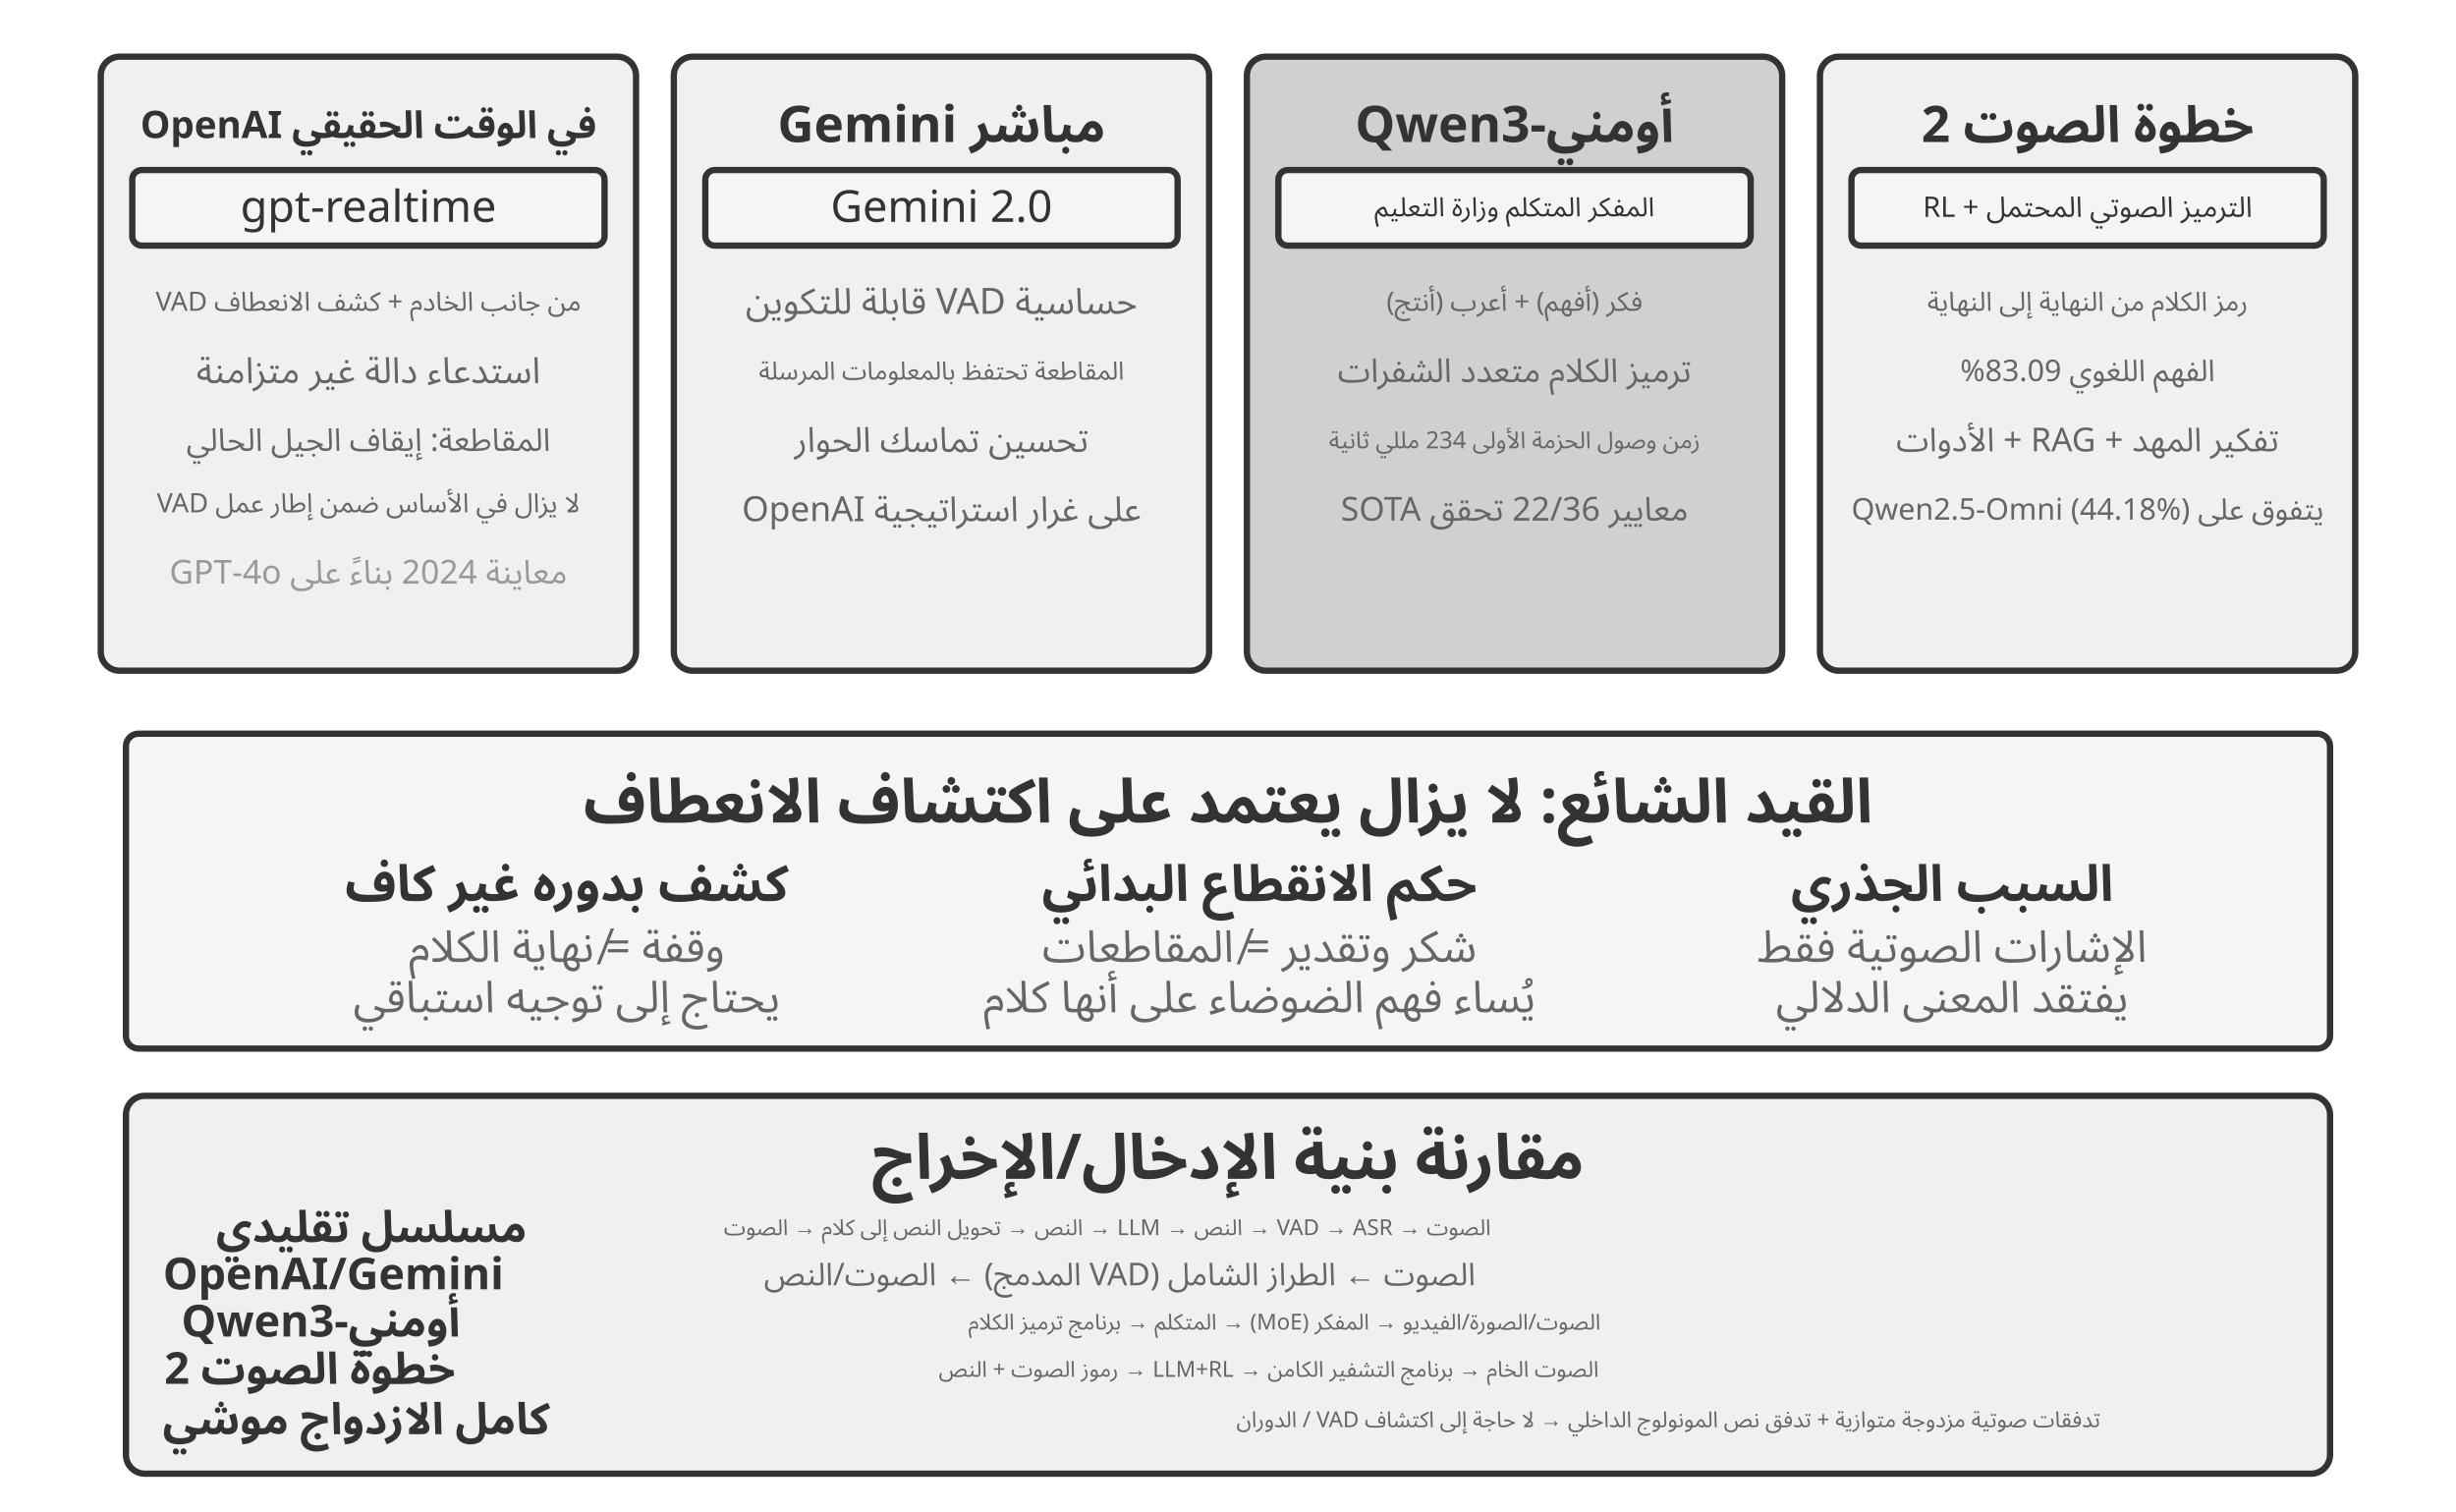
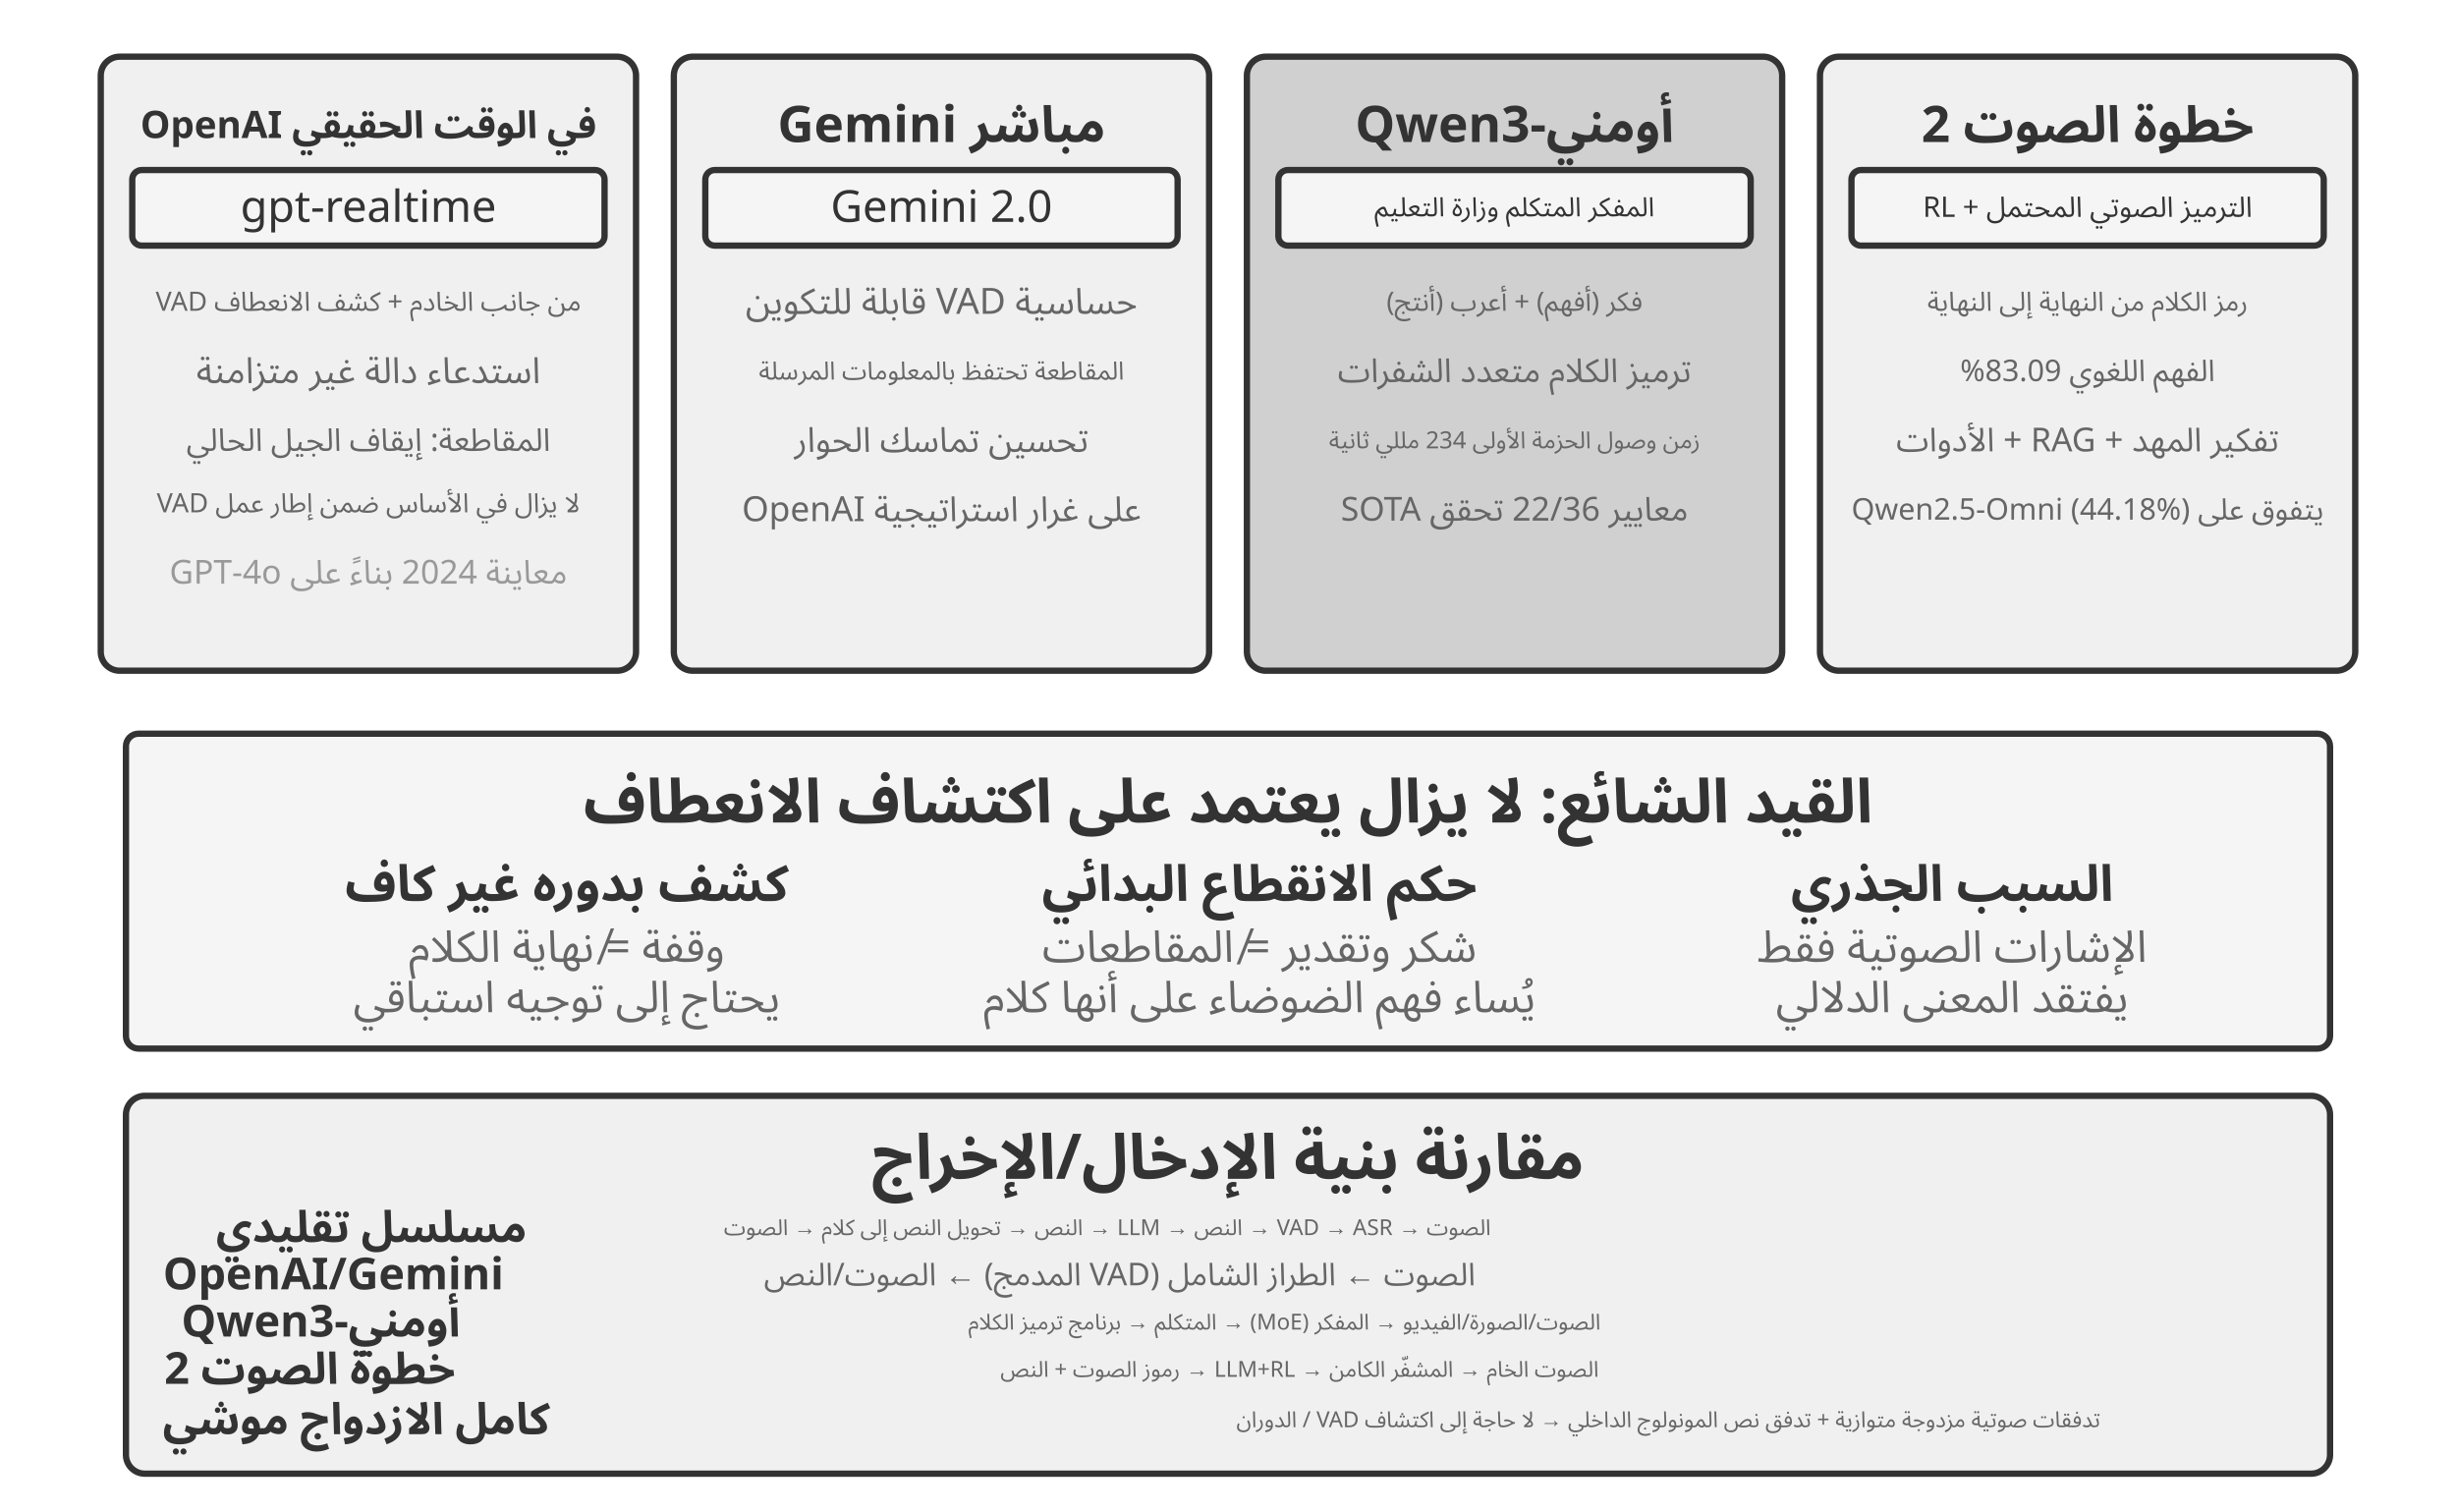
<svg xmlns="http://www.w3.org/2000/svg" viewBox="0 40 780 480" width="780" height="480" style="background:#ffffff">
  <defs>
    <marker id="ah" markerWidth="12" markerHeight="8" refX="12" refY="4" orient="auto">
      <polygon points="0 0, 12 4, 0 8" fill="#333333" />
    </marker>
    <marker id="ah-light" markerWidth="12" markerHeight="8" refX="12" refY="4" orient="auto">
      <polygon points="0 0, 12 4, 0 8" fill="#999999" />
    </marker>
  </defs>
  <rect x="32" y="58" width="170" height="195" rx="6" fill="#f0f0f0" stroke="#333333" stroke-width="2" />
  <text x="117" y="80" font-family="Arial, 'Helvetica Neue', Helvetica, 'PingFang SC', 'Microsoft YaHei', sans-serif" font-size="12" fill="#333333" text-anchor="middle" dominant-baseline="central" font-weight="bold" direction="rtl" unicode-bidi="plaintext" style="font-family:'Noto Sans Arabic','Noto Sans',Arial,sans-serif">OpenAI في الوقت الحقيقي</text>
  <rect x="42" y="94" width="150" height="24" rx="3" fill="#f5f5f5" stroke="#333333" stroke-width="2" />
  <text x="117" y="106" font-family="Arial, 'Helvetica Neue', Helvetica, 'PingFang SC', 'Microsoft YaHei', sans-serif" font-size="14" fill="#333333" text-anchor="middle" dominant-baseline="central" font-weight="normal" direction="rtl" unicode-bidi="plaintext" style="font-family:'Noto Sans Arabic','Noto Sans',Arial,sans-serif">gpt-realtime</text>
  <text x="117" y="136" font-family="Arial, 'Helvetica Neue', Helvetica, 'PingFang SC', 'Microsoft YaHei', sans-serif" font-size="8.5" fill="#666666" text-anchor="middle" dominant-baseline="central" font-weight="normal" direction="rtl" unicode-bidi="plaintext" style="font-family:'Noto Sans Arabic','Noto Sans',Arial,sans-serif">VAD من جانب الخادم + كشف الانعطاف</text>
  <text x="117" y="158" font-family="Arial, 'Helvetica Neue', Helvetica, 'PingFang SC', 'Microsoft YaHei', sans-serif" font-size="11.5" fill="#666666" text-anchor="middle" dominant-baseline="central" font-weight="normal" direction="rtl" unicode-bidi="plaintext" style="font-family:'Noto Sans Arabic','Noto Sans',Arial,sans-serif">استدعاء دالة غير متزامنة</text>
  <text x="117" y="180" font-family="Arial, 'Helvetica Neue', Helvetica, 'PingFang SC', 'Microsoft YaHei', sans-serif" font-size="10" fill="#666666" text-anchor="middle" dominant-baseline="central" font-weight="normal" direction="rtl" unicode-bidi="plaintext" style="font-family:'Noto Sans Arabic','Noto Sans',Arial,sans-serif">المقاطعة: إيقاف الجيل الحالي</text>
  <text x="117" y="200" font-family="Arial, 'Helvetica Neue', Helvetica, 'PingFang SC', 'Microsoft YaHei', sans-serif" font-size="8.5" fill="#666666" text-anchor="middle" dominant-baseline="central" font-weight="normal" direction="rtl" unicode-bidi="plaintext" style="font-family:'Noto Sans Arabic','Noto Sans',Arial,sans-serif">لا يزال في الأساس ضمن إطار عمل VAD</text>
  <text x="117" y="222" font-family="Arial, 'Helvetica Neue', Helvetica, 'PingFang SC', 'Microsoft YaHei', sans-serif" font-size="10.5" fill="#999999" text-anchor="middle" dominant-baseline="central" font-weight="normal" direction="rtl" unicode-bidi="plaintext" style="font-family:'Noto Sans Arabic','Noto Sans',Arial,sans-serif">معاينة 2024 بناءً على GPT-4o</text>
  <rect x="214" y="58" width="170" height="195" rx="6" fill="#f0f0f0" stroke="#333333" stroke-width="2" />
  <text x="299" y="80" font-family="Arial, 'Helvetica Neue', Helvetica, 'PingFang SC', 'Microsoft YaHei', sans-serif" font-size="16" fill="#333333" text-anchor="middle" dominant-baseline="central" font-weight="bold" direction="rtl" unicode-bidi="plaintext" style="font-family:'Noto Sans Arabic','Noto Sans',Arial,sans-serif">Gemini مباشر</text>
  <rect x="224" y="94" width="150" height="24" rx="3" fill="#f5f5f5" stroke="#333333" stroke-width="2" />
  <text x="299" y="106" font-family="Arial, 'Helvetica Neue', Helvetica, 'PingFang SC', 'Microsoft YaHei', sans-serif" font-size="14" fill="#333333" text-anchor="middle" dominant-baseline="central" font-weight="normal" direction="rtl" unicode-bidi="plaintext" style="font-family:'Noto Sans Arabic','Noto Sans',Arial,sans-serif">Gemini 2.0</text>
  <text x="299" y="136" font-family="Arial, 'Helvetica Neue', Helvetica, 'PingFang SC', 'Microsoft YaHei', sans-serif" font-size="11.5" fill="#666666" text-anchor="middle" dominant-baseline="central" font-weight="normal" direction="rtl" unicode-bidi="plaintext" style="font-family:'Noto Sans Arabic','Noto Sans',Arial,sans-serif">حساسية VAD قابلة للتكوين</text>
  <text x="299" y="158" font-family="Arial, 'Helvetica Neue', Helvetica, 'PingFang SC', 'Microsoft YaHei', sans-serif" font-size="8" fill="#666666" text-anchor="middle" dominant-baseline="central" font-weight="normal" direction="rtl" unicode-bidi="plaintext" style="font-family:'Noto Sans Arabic','Noto Sans',Arial,sans-serif">المقاطعة تحتفظ بالمعلومات المرسلة</text>
  <text x="299" y="180" font-family="Arial, 'Helvetica Neue', Helvetica, 'PingFang SC', 'Microsoft YaHei', sans-serif" font-size="11" fill="#666666" text-anchor="middle" dominant-baseline="central" font-weight="normal" direction="rtl" unicode-bidi="plaintext" style="font-family:'Noto Sans Arabic','Noto Sans',Arial,sans-serif">تحسين تماسك الحوار</text>
  <text x="299" y="202" font-family="Arial, 'Helvetica Neue', Helvetica, 'PingFang SC', 'Microsoft YaHei', sans-serif" font-size="11" fill="#666666" text-anchor="middle" dominant-baseline="central" font-weight="normal" direction="rtl" unicode-bidi="plaintext" style="font-family:'Noto Sans Arabic','Noto Sans',Arial,sans-serif">على غرار استراتيجية OpenAI</text>
  <rect x="396" y="58" width="170" height="195" rx="6" fill="#d0d0d0" stroke="#333333" stroke-width="2" />
  <text x="481" y="80" font-family="Arial, 'Helvetica Neue', Helvetica, 'PingFang SC', 'Microsoft YaHei', sans-serif" font-size="16" fill="#333333" text-anchor="middle" dominant-baseline="central" font-weight="bold" direction="rtl" unicode-bidi="plaintext" style="font-family:'Noto Sans Arabic','Noto Sans',Arial,sans-serif">Qwen3-أومني</text>
  <rect x="406" y="94" width="150" height="24" rx="3" fill="#f5f5f5" stroke="#333333" stroke-width="2" />
  <text x="481" y="106" font-family="Arial, 'Helvetica Neue', Helvetica, 'PingFang SC', 'Microsoft YaHei', sans-serif" font-size="8.5" fill="#333333" text-anchor="middle" dominant-baseline="central" font-weight="normal" direction="rtl" unicode-bidi="plaintext" style="font-family:'Noto Sans Arabic','Noto Sans',Arial,sans-serif">المفكر المتكلم وزارة التعليم</text>
  <text x="481" y="136" font-family="Arial, 'Helvetica Neue', Helvetica, 'PingFang SC', 'Microsoft YaHei', sans-serif" font-size="8.5" fill="#666666" text-anchor="middle" dominant-baseline="central" font-weight="normal" direction="rtl" unicode-bidi="plaintext" style="font-family:'Noto Sans Arabic','Noto Sans',Arial,sans-serif">فكر (أفهم) + أعرب (أنتج)</text>
  <text x="481" y="158" font-family="Arial, 'Helvetica Neue', Helvetica, 'PingFang SC', 'Microsoft YaHei', sans-serif" font-size="10.5" fill="#666666" text-anchor="middle" dominant-baseline="central" font-weight="normal" direction="rtl" unicode-bidi="plaintext" style="font-family:'Noto Sans Arabic','Noto Sans',Arial,sans-serif">ترميز الكلام متعدد الشفرات</text>
  <text x="481" y="180" font-family="Arial, 'Helvetica Neue', Helvetica, 'PingFang SC', 'Microsoft YaHei', sans-serif" font-size="7.5" fill="#666666" text-anchor="middle" dominant-baseline="central" font-weight="normal" direction="rtl" unicode-bidi="plaintext" style="font-family:'Noto Sans Arabic','Noto Sans',Arial,sans-serif">زمن وصول الحزمة الأولى 234 مللي ثانية</text>
  <text x="481" y="202" font-family="Arial, 'Helvetica Neue', Helvetica, 'PingFang SC', 'Microsoft YaHei', sans-serif" font-size="10.5" fill="#666666" text-anchor="middle" dominant-baseline="central" font-weight="normal" direction="rtl" unicode-bidi="plaintext" style="font-family:'Noto Sans Arabic','Noto Sans',Arial,sans-serif">معايير 22/36 تحقق SOTA</text>
  <rect x="578" y="58" width="170" height="195" rx="6" fill="#f0f0f0" stroke="#333333" stroke-width="2" />
  <text x="663" y="80" font-family="Arial, 'Helvetica Neue', Helvetica, 'PingFang SC', 'Microsoft YaHei', sans-serif" font-size="16" fill="#333333" text-anchor="middle" dominant-baseline="central" font-weight="bold" direction="rtl" unicode-bidi="plaintext" style="font-family:'Noto Sans Arabic','Noto Sans',Arial,sans-serif">خطوة الصوت 2</text>
  <rect x="588" y="94" width="150" height="24" rx="3" fill="#f5f5f5" stroke="#333333" stroke-width="2" />
  <text x="663" y="106" font-family="Arial, 'Helvetica Neue', Helvetica, 'PingFang SC', 'Microsoft YaHei', sans-serif" font-size="9" fill="#333333" text-anchor="middle" dominant-baseline="central" font-weight="normal" direction="rtl" unicode-bidi="plaintext" style="font-family:'Noto Sans Arabic','Noto Sans',Arial,sans-serif">الترميز الصوتي المحتمل + RL</text>
  <text x="663" y="136" font-family="Arial, 'Helvetica Neue', Helvetica, 'PingFang SC', 'Microsoft YaHei', sans-serif" font-size="8.5" fill="#666666" text-anchor="middle" dominant-baseline="central" font-weight="normal" direction="rtl" unicode-bidi="plaintext" style="font-family:'Noto Sans Arabic','Noto Sans',Arial,sans-serif">رمز الكلام من النهاية إلى النهاية</text>
  <text x="663" y="158" font-family="Arial, 'Helvetica Neue', Helvetica, 'PingFang SC', 'Microsoft YaHei', sans-serif" font-size="9.5" fill="#666666" text-anchor="middle" dominant-baseline="central" font-weight="normal" direction="rtl" unicode-bidi="plaintext" style="font-family:'Noto Sans Arabic','Noto Sans',Arial,sans-serif">الفهم اللغوي 83.09%</text>
  <text x="663" y="180" font-family="Arial, 'Helvetica Neue', Helvetica, 'PingFang SC', 'Microsoft YaHei', sans-serif" font-size="10.5" fill="#666666" text-anchor="middle" dominant-baseline="central" font-weight="normal" direction="rtl" unicode-bidi="plaintext" style="font-family:'Noto Sans Arabic','Noto Sans',Arial,sans-serif">تفكير المهد + RAG + الأدوات</text>
  <text x="663" y="202" font-family="Arial, 'Helvetica Neue', Helvetica, 'PingFang SC', 'Microsoft YaHei', sans-serif" font-size="9.5" fill="#666666" text-anchor="middle" dominant-baseline="central" font-weight="normal" direction="rtl" unicode-bidi="plaintext" style="font-family:'Noto Sans Arabic','Noto Sans',Arial,sans-serif">يتفوق على Qwen2.5-Omni (44.18%)</text>
  <rect x="40" y="273" width="700" height="100" rx="4" fill="#f5f5f5" stroke="#333333" stroke-width="2" />
  <text x="390" y="295" font-family="Arial, 'Helvetica Neue', Helvetica, 'PingFang SC', 'Microsoft YaHei', sans-serif" font-size="19.5" fill="#333333" text-anchor="middle" dominant-baseline="central" font-weight="bold" direction="rtl" unicode-bidi="plaintext" style="font-family:'Noto Sans Arabic','Noto Sans',Arial,sans-serif">القيد الشائع: لا يزال يعتمد على اكتشاف الانعطاف</text>
  <text x="180" y="321" font-family="Arial, 'Helvetica Neue', Helvetica, 'PingFang SC', 'Microsoft YaHei', sans-serif" font-size="16" fill="#333333" text-anchor="middle" dominant-baseline="central" font-weight="bold" direction="rtl" unicode-bidi="plaintext" style="font-family:'Noto Sans Arabic','Noto Sans',Arial,sans-serif">كشف بدوره غير كاف</text>
  <text x="180" y="341" font-family="Arial, 'Helvetica Neue', Helvetica, 'PingFang SC', 'Microsoft YaHei', sans-serif" font-size="14" fill="#666666" text-anchor="middle" dominant-baseline="central" font-weight="normal" direction="rtl" unicode-bidi="plaintext" style="font-family:'Noto Sans Arabic','Noto Sans',Arial,sans-serif">وقفة ≠ نهاية الكلام</text>
  <text x="180" y="357" font-family="Arial, 'Helvetica Neue', Helvetica, 'PingFang SC', 'Microsoft YaHei', sans-serif" font-size="14" fill="#666666" text-anchor="middle" dominant-baseline="central" font-weight="normal" direction="rtl" unicode-bidi="plaintext" style="font-family:'Noto Sans Arabic','Noto Sans',Arial,sans-serif">يحتاج إلى توجيه استباقي</text>
  <text x="400" y="321" font-family="Arial, 'Helvetica Neue', Helvetica, 'PingFang SC', 'Microsoft YaHei', sans-serif" font-size="16" fill="#333333" text-anchor="middle" dominant-baseline="central" font-weight="bold" direction="rtl" unicode-bidi="plaintext" style="font-family:'Noto Sans Arabic','Noto Sans',Arial,sans-serif">حكم الانقطاع البدائي</text>
  <text x="400" y="341" font-family="Arial, 'Helvetica Neue', Helvetica, 'PingFang SC', 'Microsoft YaHei', sans-serif" font-size="14" fill="#666666" text-anchor="middle" dominant-baseline="central" font-weight="normal" direction="rtl" unicode-bidi="plaintext" style="font-family:'Noto Sans Arabic','Noto Sans',Arial,sans-serif">شكر وتقدير ≠ المقاطعات</text>
  <text x="400" y="357" font-family="Arial, 'Helvetica Neue', Helvetica, 'PingFang SC', 'Microsoft YaHei', sans-serif" font-size="14" fill="#666666" text-anchor="middle" dominant-baseline="central" font-weight="normal" direction="rtl" unicode-bidi="plaintext" style="font-family:'Noto Sans Arabic','Noto Sans',Arial,sans-serif">يُساء فهم الضوضاء على أنها كلام</text>
  <text x="620" y="321" font-family="Arial, 'Helvetica Neue', Helvetica, 'PingFang SC', 'Microsoft YaHei', sans-serif" font-size="16" fill="#333333" text-anchor="middle" dominant-baseline="central" font-weight="bold" direction="rtl" unicode-bidi="plaintext" style="font-family:'Noto Sans Arabic','Noto Sans',Arial,sans-serif">السبب الجذري</text>
  <text x="620" y="341" font-family="Arial, 'Helvetica Neue', Helvetica, 'PingFang SC', 'Microsoft YaHei', sans-serif" font-size="14" fill="#666666" text-anchor="middle" dominant-baseline="central" font-weight="normal" direction="rtl" unicode-bidi="plaintext" style="font-family:'Noto Sans Arabic','Noto Sans',Arial,sans-serif">الإشارات الصوتية فقط</text>
  <text x="620" y="357" font-family="Arial, 'Helvetica Neue', Helvetica, 'PingFang SC', 'Microsoft YaHei', sans-serif" font-size="14" fill="#666666" text-anchor="middle" dominant-baseline="central" font-weight="normal" direction="rtl" unicode-bidi="plaintext" style="font-family:'Noto Sans Arabic','Noto Sans',Arial,sans-serif">يفتقد المعنى الدلالي</text>
  <rect x="40" y="388" width="700" height="120" rx="6" fill="#f0f0f0" stroke="#333333" stroke-width="2" />
  <text x="390" y="408" font-family="Arial, 'Helvetica Neue', Helvetica, 'PingFang SC', 'Microsoft YaHei', sans-serif" font-size="20" fill="#333333" text-anchor="middle" dominant-baseline="central" font-weight="bold" direction="rtl" unicode-bidi="plaintext" style="font-family:'Noto Sans Arabic','Noto Sans',Arial,sans-serif">مقارنة بنية الإدخال/الإخراج</text>
  <text x="167.311" y="430" font-family="Arial, 'Helvetica Neue', Helvetica, 'PingFang SC', 'Microsoft YaHei', sans-serif" font-size="14" fill="#333333" text-anchor="start" dominant-baseline="central" font-weight="bold" direction="rtl" unicode-bidi="plaintext" style="font-family:'Noto Sans Arabic','Noto Sans',Arial,sans-serif">مسلسل تقليدي</text>
  <text x="473.45" y="430" font-family="Arial, 'Helvetica Neue', Helvetica, 'PingFang SC', 'Microsoft YaHei', sans-serif" font-size="7" fill="#666666" text-anchor="start" dominant-baseline="central" font-weight="normal" direction="rtl" unicode-bidi="plaintext" style="font-family:'Noto Sans Arabic','Noto Sans',Arial,sans-serif">الصوت → VAD → ASR → النص → LLM → النص → تحويل النص إلى كلام → الصوت</text>
  <text x="160.011" y="445" font-family="Arial, 'Helvetica Neue', Helvetica, 'PingFang SC', 'Microsoft YaHei', sans-serif" font-size="14" fill="#333333" text-anchor="start" dominant-baseline="central" font-weight="bold" direction="rtl" unicode-bidi="plaintext" style="font-family:'Noto Sans Arabic','Noto Sans',Arial,sans-serif">OpenAI/Gemini</text>
  <text x="468.588" y="445" font-family="Arial, 'Helvetica Neue', Helvetica, 'PingFang SC', 'Microsoft YaHei', sans-serif" font-size="10" fill="#666666" text-anchor="start" dominant-baseline="central" font-weight="normal" direction="rtl" unicode-bidi="plaintext" style="font-family:'Noto Sans Arabic','Noto Sans',Arial,sans-serif">الصوت ← الطراز الشامل (VAD المدمج) ← الصوت/النص</text>
  <text x="146.171" y="460" font-family="Arial, 'Helvetica Neue', Helvetica, 'PingFang SC', 'Microsoft YaHei', sans-serif" font-size="14" fill="#333333" text-anchor="start" dominant-baseline="central" font-weight="bold" direction="rtl" unicode-bidi="plaintext" style="font-family:'Noto Sans Arabic','Noto Sans',Arial,sans-serif">Qwen3-أومني</text>
  <text x="508.32" y="460" font-family="Arial, 'Helvetica Neue', Helvetica, 'PingFang SC', 'Microsoft YaHei', sans-serif" font-size="7" fill="#666666" text-anchor="start" dominant-baseline="central" font-weight="normal" direction="rtl" unicode-bidi="plaintext" style="font-family:'Noto Sans Arabic','Noto Sans',Arial,sans-serif">الصوت/الصورة/الفيديو → المفكر (MoE) → المتكلم → برنامج ترميز الكلام</text>
  <text x="144.576" y="475" font-family="Arial, 'Helvetica Neue', Helvetica, 'PingFang SC', 'Microsoft YaHei', sans-serif" font-size="14" fill="#333333" text-anchor="start" dominant-baseline="central" font-weight="bold" direction="rtl" unicode-bidi="plaintext" style="font-family:'Noto Sans Arabic','Noto Sans',Arial,sans-serif">خطوة الصوت 2</text>
-   <text x="507.737" y="475" font-family="Arial, 'Helvetica Neue', Helvetica, 'PingFang SC', 'Microsoft YaHei', sans-serif" font-size="7" fill="#666666" text-anchor="start" dominant-baseline="central" font-weight="normal" direction="rtl" unicode-bidi="plaintext" style="font-family:'Noto Sans Arabic','Noto Sans',Arial,sans-serif">الصوت الخام → برنامج التشفير الكامن → LLM+RL → رموز الصوت + النص</text>
+   <text x="507.737" y="475" font-family="Arial, 'Helvetica Neue', Helvetica, 'PingFang SC', 'Microsoft YaHei', sans-serif" font-size="7" fill="#666666" text-anchor="start" dominant-baseline="central" font-weight="normal" direction="rtl" unicode-bidi="plaintext" style="font-family:'Noto Sans Arabic','Noto Sans',Arial,sans-serif">الصوت الخام → المشفّر الكامن → LLM+RL → رموز الصوت + النص</text>
  <text x="174.626" y="491" font-family="Arial, 'Helvetica Neue', Helvetica, 'PingFang SC', 'Microsoft YaHei', sans-serif" font-size="14" fill="#333333" text-anchor="start" dominant-baseline="central" font-weight="bold" direction="rtl" unicode-bidi="plaintext" style="font-family:'Noto Sans Arabic','Noto Sans',Arial,sans-serif">كامل الازدواج موشي</text>
  <text x="667.017" y="491" font-family="Arial, 'Helvetica Neue', Helvetica, 'PingFang SC', 'Microsoft YaHei', sans-serif" font-size="7" fill="#666666" text-anchor="start" dominant-baseline="central" font-weight="normal" direction="rtl" unicode-bidi="plaintext" style="font-family:'Noto Sans Arabic','Noto Sans',Arial,sans-serif">تدفقات صوتية مزدوجة متوازية + تدفق نص المونولوج الداخلي → لا حاجة إلى اكتشاف VAD / الدوران</text>
</svg>
